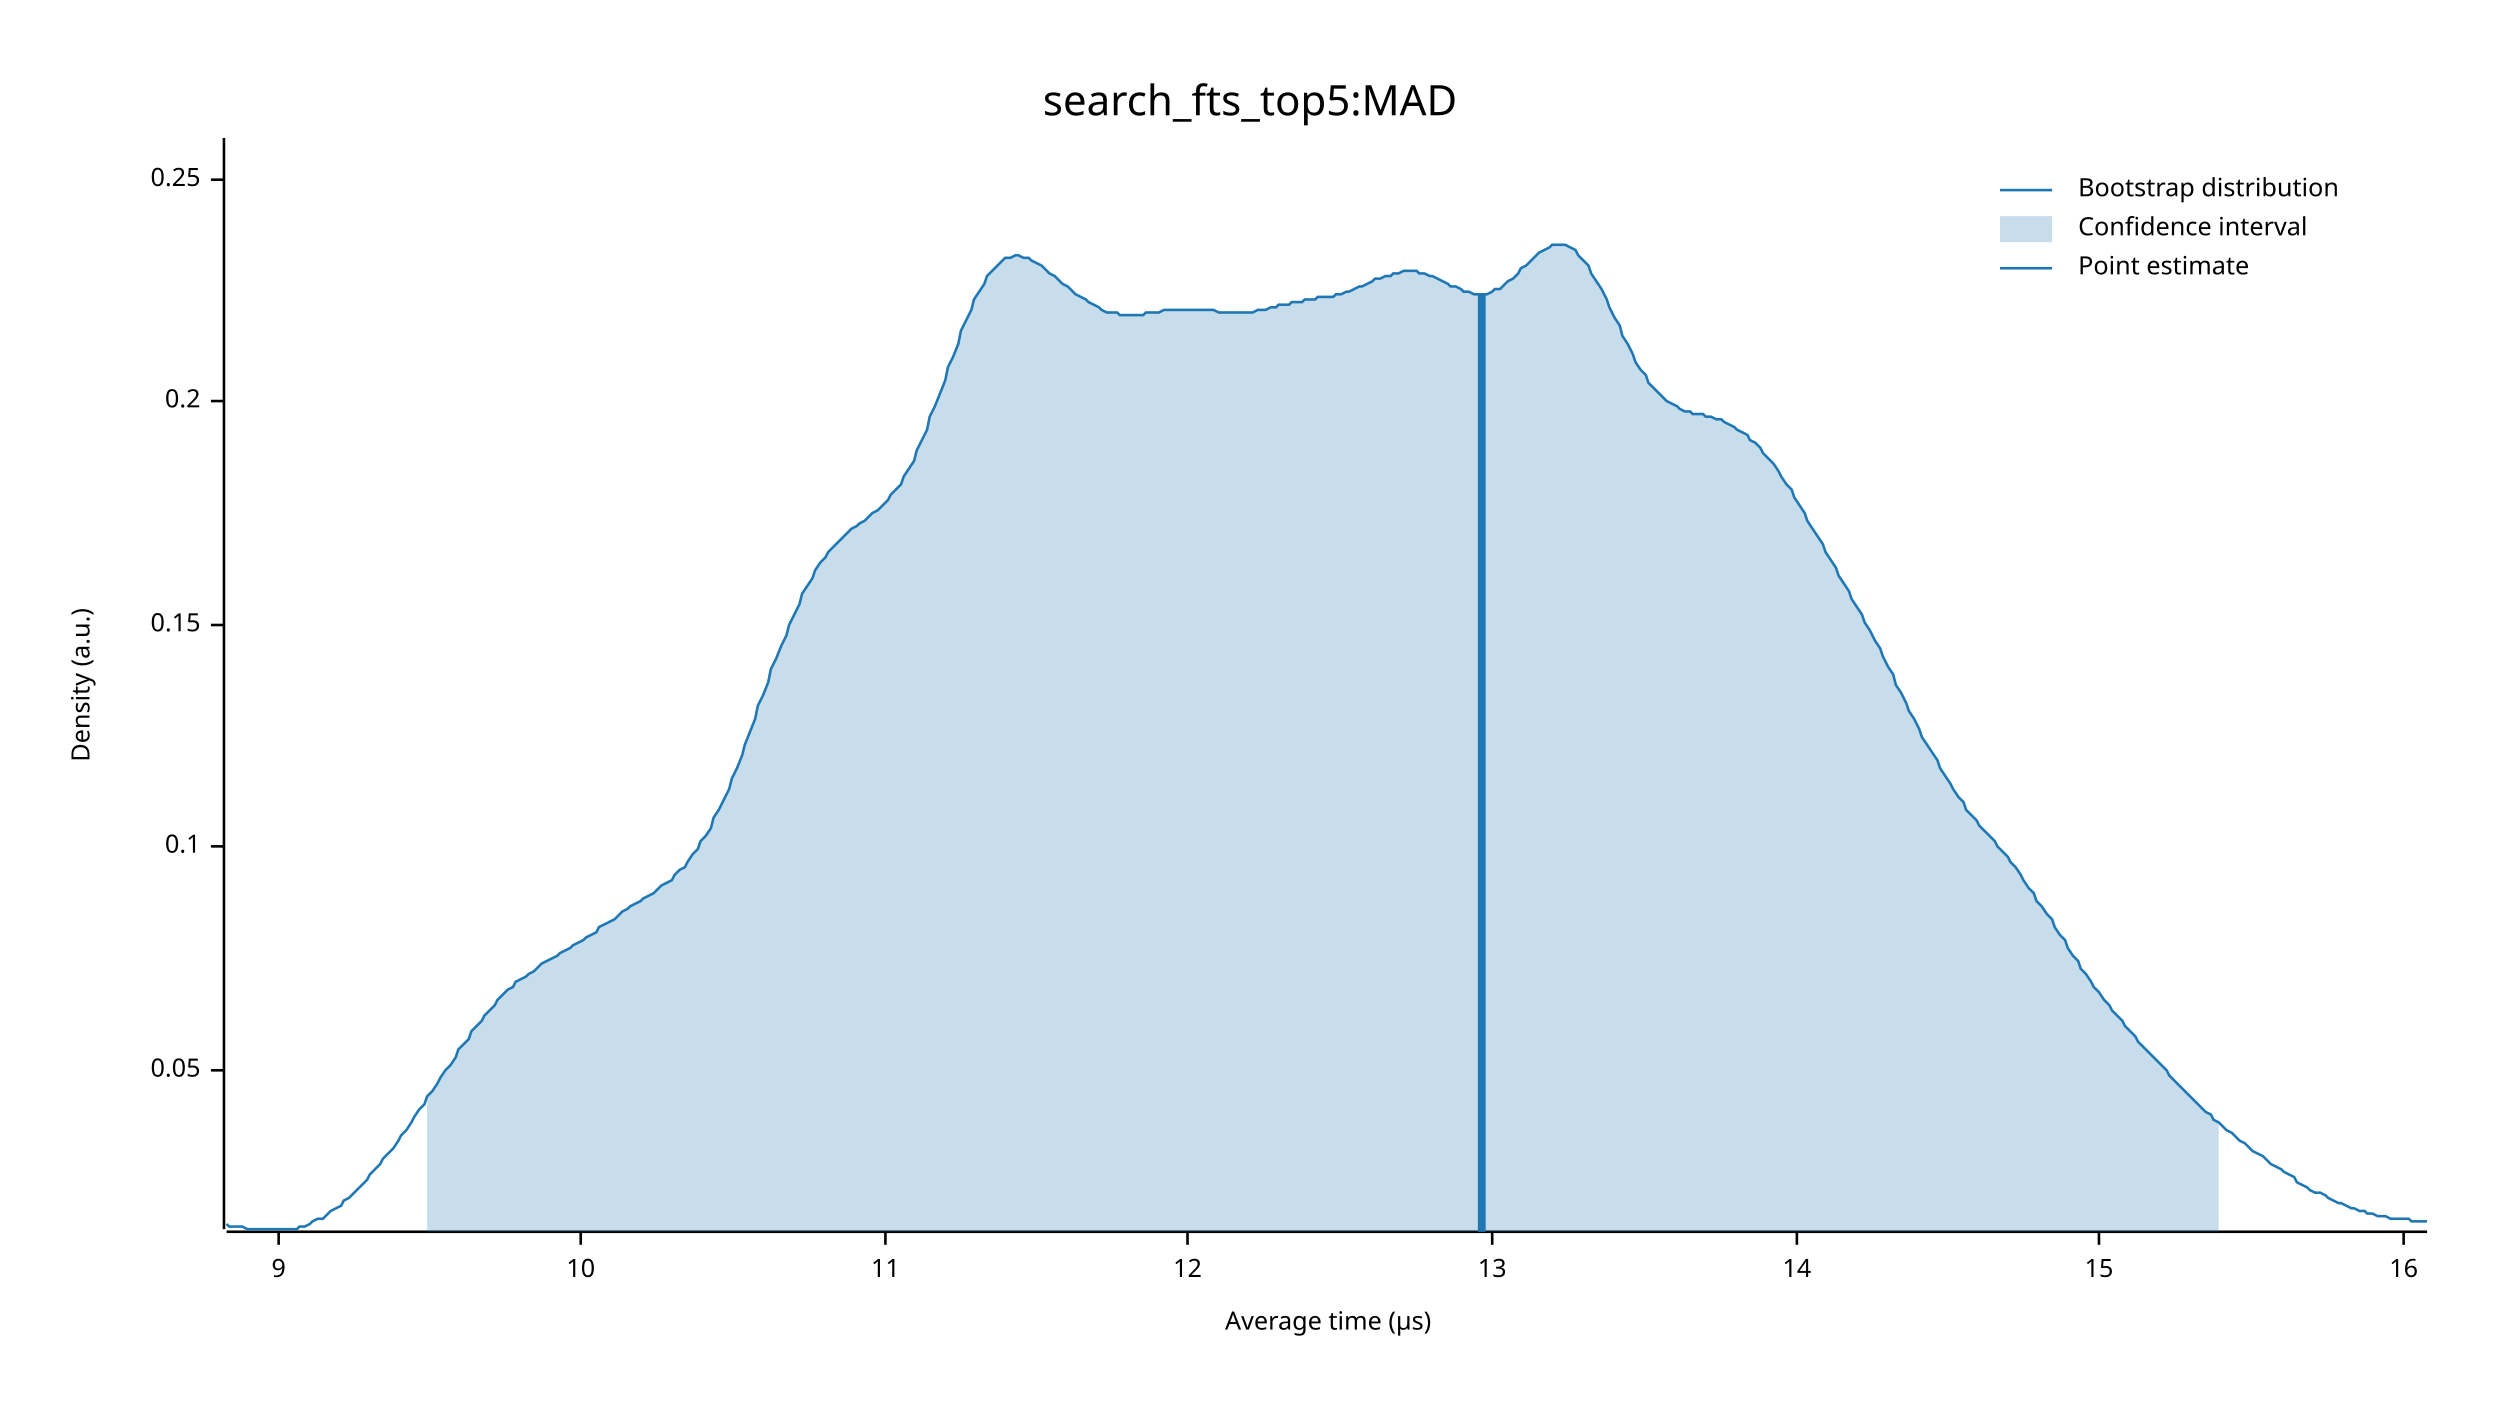
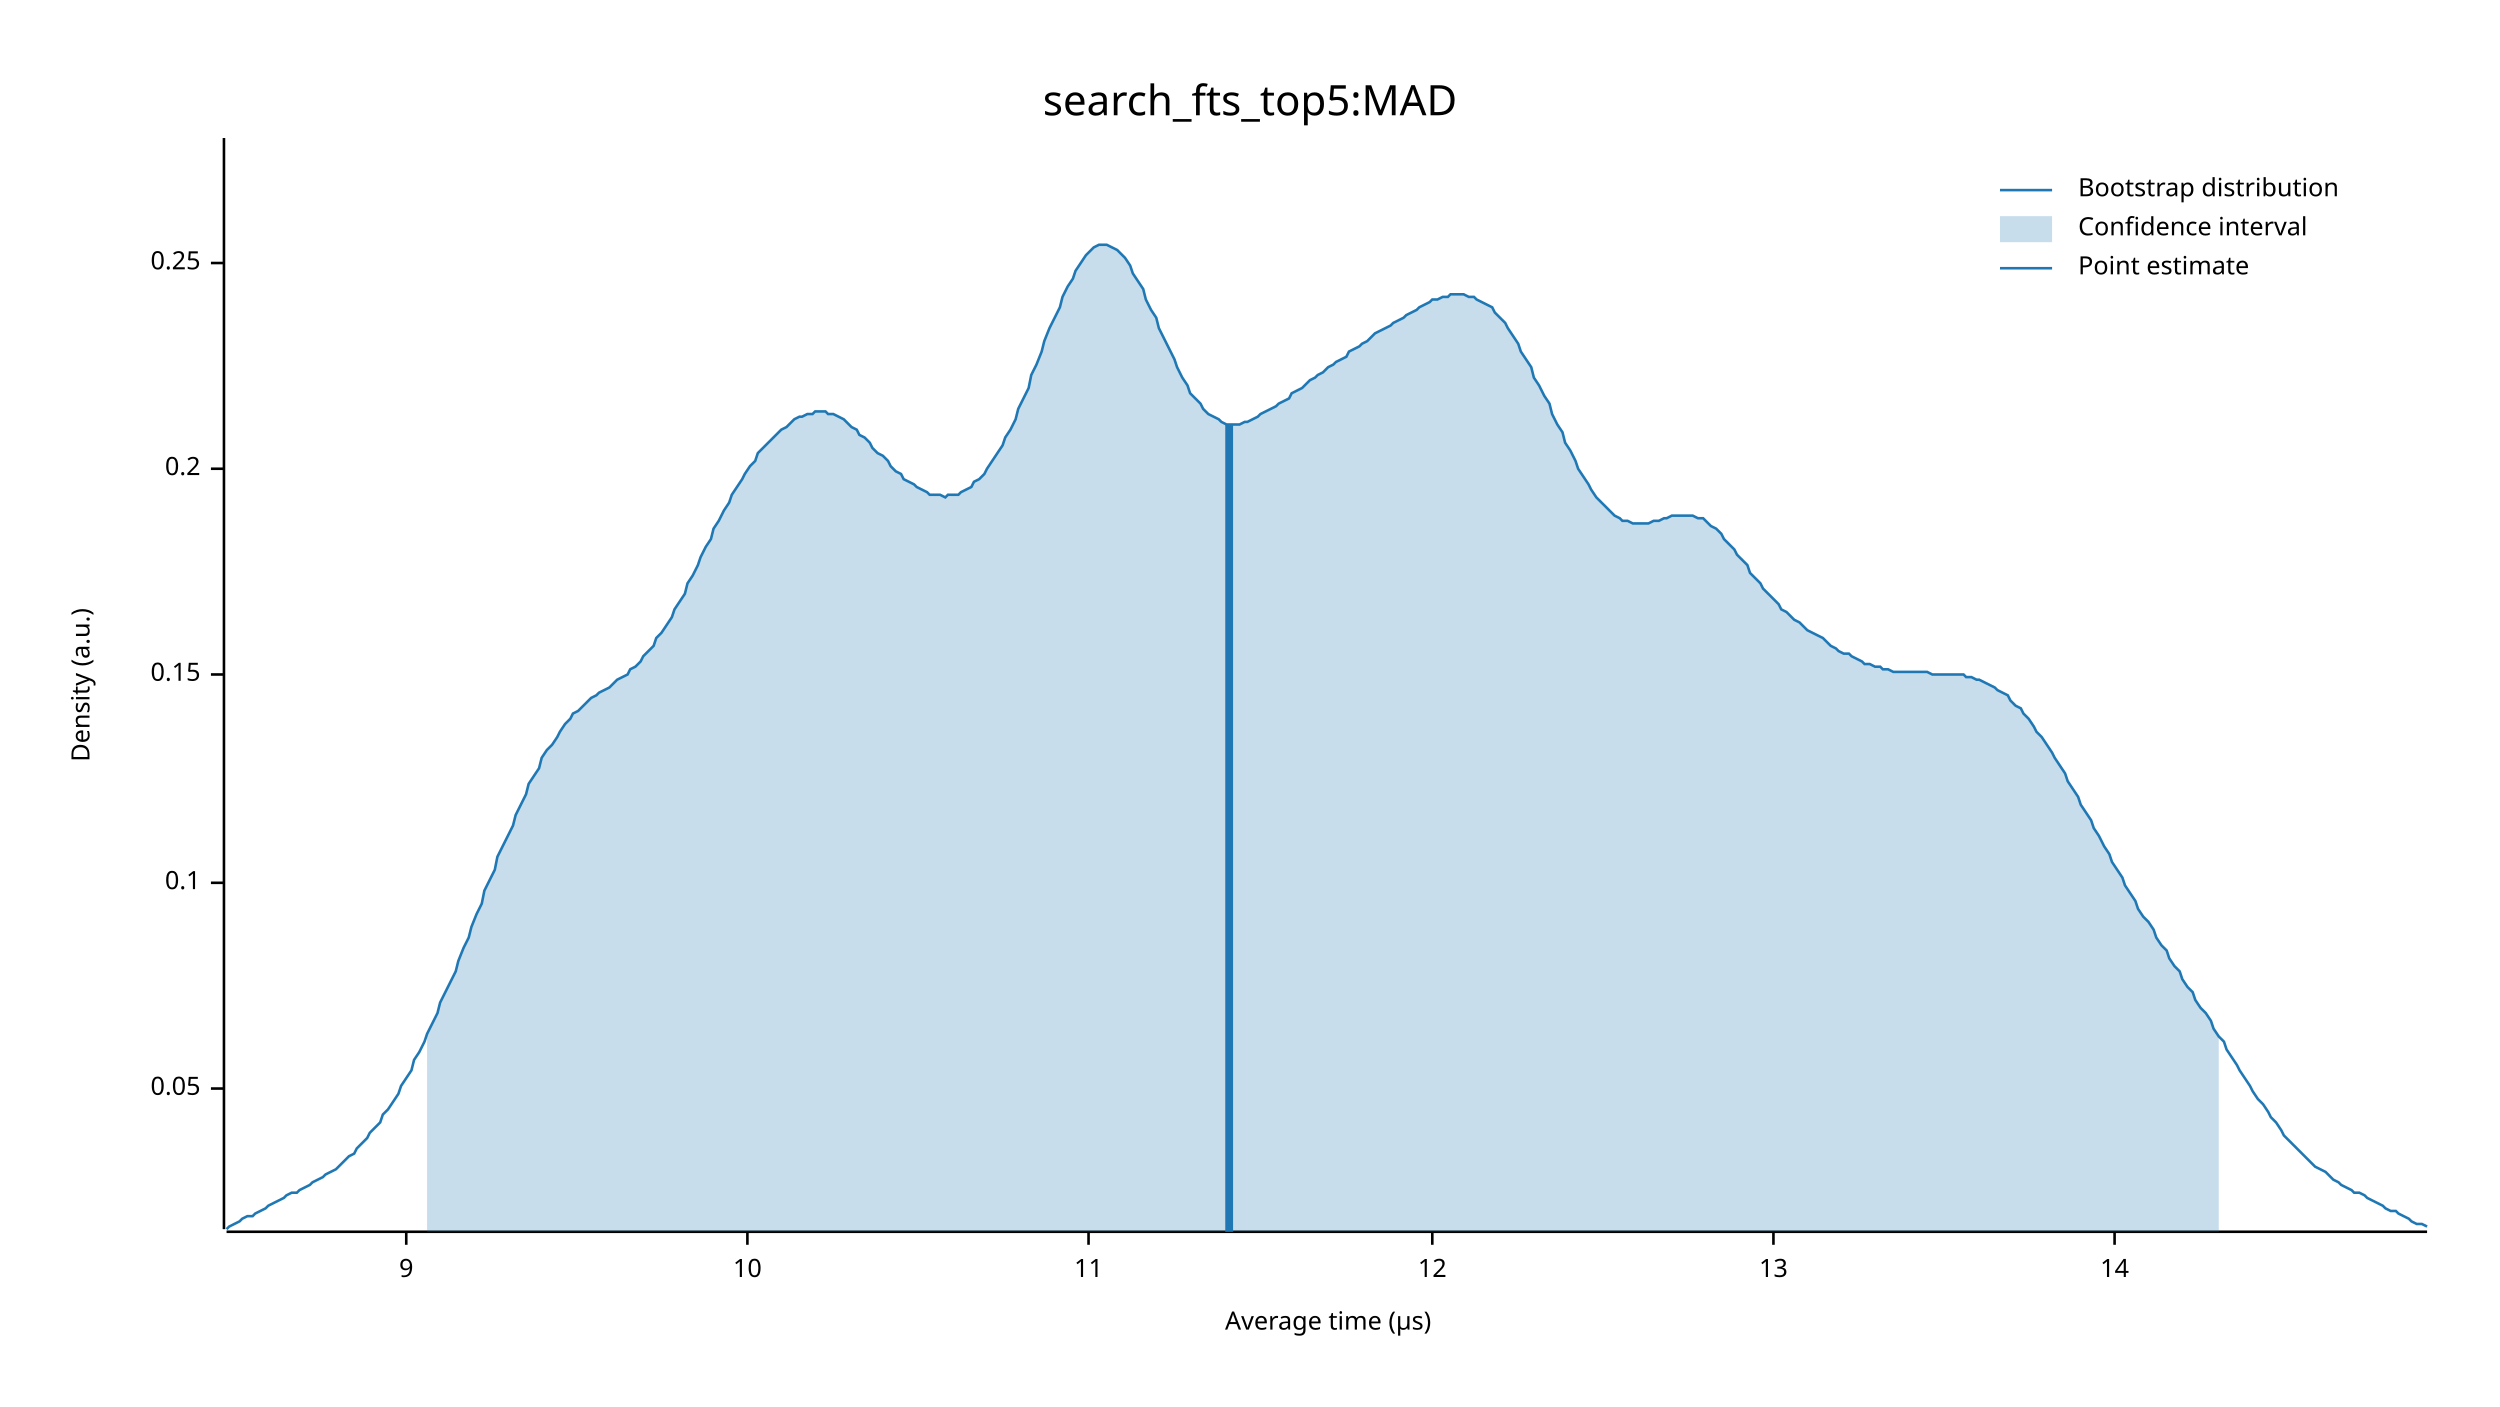
<svg xmlns="http://www.w3.org/2000/svg" width="960" height="540" viewBox="0 0 960 540">
  <text x="480" y="32" dy="0.76em" text-anchor="middle" font-family="sans-serif" font-size="16.129" opacity="1" fill="#000000">
search_fts_top5:MAD
</text>
  <text x="27" y="263" dy="0.76em" text-anchor="middle" font-family="sans-serif" font-size="9.677" opacity="1" fill="#000000" transform="rotate(270, 27, 263)">
Density (a.u.)
</text>
  <text x="510" y="513" dy="-0.5ex" text-anchor="middle" font-family="sans-serif" font-size="9.677" opacity="1" fill="#000000">
Average time (µs)
</text>
  <polyline fill="none" opacity="1" stroke="#000000" stroke-width="1" points="86,53 86,472 " />
-   <text x="77" y="411" dy="0.5ex" text-anchor="end" font-family="sans-serif" font-size="9.677" opacity="1" fill="#000000">
+   <text x="77" y="418" dy="0.5ex" text-anchor="end" font-family="sans-serif" font-size="9.677" opacity="1" fill="#000000">
0.05
</text>
-   <polyline fill="none" opacity="1" stroke="#000000" stroke-width="1" points="81,411 86,411 " />
-   <text x="77" y="325" dy="0.5ex" text-anchor="end" font-family="sans-serif" font-size="9.677" opacity="1" fill="#000000">
+   <polyline fill="none" opacity="1" stroke="#000000" stroke-width="1" points="81,418 86,418 " />
+   <text x="77" y="339" dy="0.5ex" text-anchor="end" font-family="sans-serif" font-size="9.677" opacity="1" fill="#000000">
0.1
</text>
-   <polyline fill="none" opacity="1" stroke="#000000" stroke-width="1" points="81,325 86,325 " />
-   <text x="77" y="240" dy="0.5ex" text-anchor="end" font-family="sans-serif" font-size="9.677" opacity="1" fill="#000000">
+   <polyline fill="none" opacity="1" stroke="#000000" stroke-width="1" points="81,339 86,339 " />
+   <text x="77" y="259" dy="0.5ex" text-anchor="end" font-family="sans-serif" font-size="9.677" opacity="1" fill="#000000">
0.15
</text>
-   <polyline fill="none" opacity="1" stroke="#000000" stroke-width="1" points="81,240 86,240 " />
-   <text x="77" y="154" dy="0.5ex" text-anchor="end" font-family="sans-serif" font-size="9.677" opacity="1" fill="#000000">
+   <polyline fill="none" opacity="1" stroke="#000000" stroke-width="1" points="81,259 86,259 " />
+   <text x="77" y="180" dy="0.5ex" text-anchor="end" font-family="sans-serif" font-size="9.677" opacity="1" fill="#000000">
0.2
</text>
-   <polyline fill="none" opacity="1" stroke="#000000" stroke-width="1" points="81,154 86,154 " />
-   <text x="77" y="69" dy="0.5ex" text-anchor="end" font-family="sans-serif" font-size="9.677" opacity="1" fill="#000000">
+   <polyline fill="none" opacity="1" stroke="#000000" stroke-width="1" points="81,180 86,180 " />
+   <text x="77" y="101" dy="0.5ex" text-anchor="end" font-family="sans-serif" font-size="9.677" opacity="1" fill="#000000">
0.25
</text>
-   <polyline fill="none" opacity="1" stroke="#000000" stroke-width="1" points="81,69 86,69 " />
+   <polyline fill="none" opacity="1" stroke="#000000" stroke-width="1" points="81,101 86,101 " />
  <polyline fill="none" opacity="1" stroke="#000000" stroke-width="1" points="87,473 932,473 " />
-   <text x="107" y="483" dy="0.76em" text-anchor="middle" font-family="sans-serif" font-size="9.677" opacity="1" fill="#000000">
+   <text x="156" y="483" dy="0.76em" text-anchor="middle" font-family="sans-serif" font-size="9.677" opacity="1" fill="#000000">
9
</text>
-   <polyline fill="none" opacity="1" stroke="#000000" stroke-width="1" points="107,473 107,478 " />
-   <text x="223" y="483" dy="0.76em" text-anchor="middle" font-family="sans-serif" font-size="9.677" opacity="1" fill="#000000">
+   <polyline fill="none" opacity="1" stroke="#000000" stroke-width="1" points="156,473 156,478 " />
+   <text x="287" y="483" dy="0.76em" text-anchor="middle" font-family="sans-serif" font-size="9.677" opacity="1" fill="#000000">
10
</text>
-   <polyline fill="none" opacity="1" stroke="#000000" stroke-width="1" points="223,473 223,478 " />
-   <text x="340" y="483" dy="0.76em" text-anchor="middle" font-family="sans-serif" font-size="9.677" opacity="1" fill="#000000">
+   <polyline fill="none" opacity="1" stroke="#000000" stroke-width="1" points="287,473 287,478 " />
+   <text x="418" y="483" dy="0.76em" text-anchor="middle" font-family="sans-serif" font-size="9.677" opacity="1" fill="#000000">
11
</text>
-   <polyline fill="none" opacity="1" stroke="#000000" stroke-width="1" points="340,473 340,478 " />
-   <text x="456" y="483" dy="0.76em" text-anchor="middle" font-family="sans-serif" font-size="9.677" opacity="1" fill="#000000">
+   <polyline fill="none" opacity="1" stroke="#000000" stroke-width="1" points="418,473 418,478 " />
+   <text x="550" y="483" dy="0.76em" text-anchor="middle" font-family="sans-serif" font-size="9.677" opacity="1" fill="#000000">
12
</text>
-   <polyline fill="none" opacity="1" stroke="#000000" stroke-width="1" points="456,473 456,478 " />
-   <text x="573" y="483" dy="0.76em" text-anchor="middle" font-family="sans-serif" font-size="9.677" opacity="1" fill="#000000">
+   <polyline fill="none" opacity="1" stroke="#000000" stroke-width="1" points="550,473 550,478 " />
+   <text x="681" y="483" dy="0.76em" text-anchor="middle" font-family="sans-serif" font-size="9.677" opacity="1" fill="#000000">
13
</text>
-   <polyline fill="none" opacity="1" stroke="#000000" stroke-width="1" points="573,473 573,478 " />
-   <text x="690" y="483" dy="0.76em" text-anchor="middle" font-family="sans-serif" font-size="9.677" opacity="1" fill="#000000">
+   <polyline fill="none" opacity="1" stroke="#000000" stroke-width="1" points="681,473 681,478 " />
+   <text x="812" y="483" dy="0.76em" text-anchor="middle" font-family="sans-serif" font-size="9.677" opacity="1" fill="#000000">
14
</text>
-   <polyline fill="none" opacity="1" stroke="#000000" stroke-width="1" points="690,473 690,478 " />
-   <text x="806" y="483" dy="0.76em" text-anchor="middle" font-family="sans-serif" font-size="9.677" opacity="1" fill="#000000">
- 15
- </text>
-   <polyline fill="none" opacity="1" stroke="#000000" stroke-width="1" points="806,473 806,478 " />
-   <text x="923" y="483" dy="0.76em" text-anchor="middle" font-family="sans-serif" font-size="9.677" opacity="1" fill="#000000">
- 16
- </text>
-   <polyline fill="none" opacity="1" stroke="#000000" stroke-width="1" points="923,473 923,478 " />
-   <polyline fill="none" opacity="1" stroke="#1F78B4" stroke-width="1" points="87,470 88,471 90,471 92,471 93,471 95,472 97,472 98,472 100,472 102,472 103,472 105,472 107,472 109,472 110,472 112,472 114,472 115,471 117,471 119,470 120,469 122,468 124,468 125,467 127,465 129,464 131,463 132,461 134,460 136,458 137,457 139,455 141,453 142,451 144,449 146,447 147,445 149,443 151,441 153,438 154,436 156,434 158,431 159,429 161,426 163,424 164,421 166,419 168,416 169,414 171,411 173,409 175,406 176,403 178,401 180,399 181,396 183,394 185,392 186,390 188,388 190,386 191,384 193,382 195,380 197,379 198,377 200,376 202,375 203,374 205,373 207,371 208,370 210,369 212,368 214,367 215,366 217,365 219,364 220,363 222,362 224,361 225,360 227,359 229,358 230,356 232,355 234,354 236,353 237,352 239,350 241,349 242,348 244,347 246,346 247,345 249,344 251,343 252,342 254,340 256,339 258,338 259,336 261,334 263,333 264,331 266,328 268,326 269,323 271,321 273,318 274,314 276,311 278,307 280,303 281,299 283,295 285,290 286,286 288,281 290,276 291,271 293,267 295,262 296,257 298,253 300,248 302,244 303,240 305,236 307,232 308,228 310,225 312,222 313,219 315,216 317,214 318,212 320,210 322,208 324,206 325,205 327,203 329,202 330,201 332,200 334,198 335,197 337,196 339,194 341,192 342,190 344,188 346,186 347,183 349,180 351,177 352,173 354,169 356,165 357,160 359,156 361,151 363,146 364,141 366,137 368,132 369,127 371,123 373,119 374,115 376,112 378,109 379,106 381,104 383,102 385,100 386,99 388,99 390,98 391,98 393,99 395,99 396,100 398,101 400,102 401,103 403,105 405,106 407,108 408,109 410,110 412,112 413,113 415,114 417,115 418,116 420,117 422,118 423,119 425,120 427,120 429,120 430,121 432,121 434,121 435,121 437,121 439,121 440,120 442,120 444,120 445,120 447,119 449,119 451,119 452,119 454,119 456,119 457,119 459,119 461,119 462,119 464,119 466,119 468,120 469,120 471,120 473,120 474,120 476,120 478,120 479,120 481,120 483,119 484,119 486,119 488,118 490,118 491,117 493,117 495,117 496,116 498,116 500,116 501,115 503,115 505,115 506,114 508,114 510,114 512,114 513,113 515,113 517,112 518,112 520,111 522,110 523,110 525,109 527,108 528,107 530,107 532,106 534,106 535,105 537,105 539,104 540,104 542,104 544,104 545,105 547,105 549,106 550,106 552,107 554,108 556,109 557,110 559,110 561,111 562,112 564,112 566,113 567,113 569,113 571,113 573,112 574,111 576,111 578,109 579,108 581,107 583,105 584,103 586,102 588,100 589,99 591,97 593,96 595,95 596,94 598,94 600,94 601,94 603,95 605,96 606,98 608,100 610,102 611,105 613,108 615,111 617,115 618,118 620,122 622,125 623,129 625,132 627,136 628,139 630,142 632,144 633,147 635,149 637,151 639,153 640,154 642,155 644,156 645,157 647,158 649,158 650,159 652,159 654,159 655,160 657,160 659,161 661,161 662,162 664,163 666,164 667,165 669,166 671,167 672,169 674,170 676,172 677,174 679,176 681,178 683,181 684,183 686,186 688,188 689,191 691,194 693,197 694,200 696,203 698,206 700,209 701,212 703,215 705,218 706,221 708,224 710,227 711,230 713,233 715,236 716,239 718,242 720,246 722,249 723,252 725,256 727,259 728,263 730,266 732,270 733,273 735,276 737,280 738,283 740,286 742,289 744,292 745,295 747,298 749,301 750,303 752,306 754,308 755,311 757,313 759,315 760,317 762,319 764,321 766,323 767,325 769,327 771,329 772,331 774,333 776,336 777,338 779,341 781,343 782,346 784,348 786,351 788,353 789,356 791,359 793,361 794,364 796,367 798,369 799,372 801,374 803,377 804,379 806,381 808,384 810,386 811,388 813,390 815,392 816,394 818,396 820,398 821,400 823,402 825,404 827,406 828,407 830,409 832,411 833,413 835,415 837,417 838,418 840,420 842,422 843,423 845,425 847,427 849,428 850,430 852,431 854,433 855,434 857,435 859,437 860,438 862,439 864,441 865,442 867,443 869,444 871,446 872,447 874,448 876,449 877,450 879,451 881,452 882,454 884,455 886,456 887,457 889,458 891,458 893,459 894,460 896,461 898,462 899,462 901,463 903,464 904,464 906,465 908,465 909,466 911,466 913,467 915,467 916,467 918,468 920,468 921,468 923,468 925,468 926,469 928,469 930,469 932,469 " />
-   <polygon opacity="0.25" fill="#1F78B4" points="164,421 166,419 168,416 169,414 171,411 173,409 175,406 176,403 178,401 180,399 181,396 183,394 185,392 186,390 188,388 190,386 191,384 193,382 195,380 197,379 198,377 200,376 202,375 203,374 205,373 207,371 208,370 210,369 212,368 214,367 215,366 217,365 219,364 220,363 222,362 224,361 225,360 227,359 229,358 230,356 232,355 234,354 236,353 237,352 239,350 241,349 242,348 244,347 246,346 247,345 249,344 251,343 252,342 254,340 256,339 258,338 259,336 261,334 263,333 264,331 266,328 268,326 269,323 271,321 273,318 274,314 276,311 278,307 280,303 281,299 283,295 285,290 286,286 288,281 290,276 291,271 293,267 295,262 296,257 298,253 300,248 302,244 303,240 305,236 307,232 308,228 310,225 312,222 313,219 315,216 317,214 318,212 320,210 322,208 324,206 325,205 327,203 329,202 330,201 332,200 334,198 335,197 337,196 339,194 341,192 342,190 344,188 346,186 347,183 349,180 351,177 352,173 354,169 356,165 357,160 359,156 361,151 363,146 364,141 366,137 368,132 369,127 371,123 373,119 374,115 376,112 378,109 379,106 381,104 383,102 385,100 386,99 388,99 390,98 391,98 393,99 395,99 396,100 398,101 400,102 401,103 403,105 405,106 407,108 408,109 410,110 412,112 413,113 415,114 417,115 418,116 420,117 422,118 423,119 425,120 427,120 429,120 430,121 432,121 434,121 435,121 437,121 439,121 440,120 442,120 444,120 445,120 447,119 449,119 451,119 452,119 454,119 456,119 457,119 459,119 461,119 462,119 464,119 466,119 468,120 469,120 471,120 473,120 474,120 476,120 478,120 479,120 481,120 483,119 484,119 486,119 488,118 490,118 491,117 493,117 495,117 496,116 498,116 500,116 501,115 503,115 505,115 506,114 508,114 510,114 512,114 513,113 515,113 517,112 518,112 520,111 522,110 523,110 525,109 527,108 528,107 530,107 532,106 534,106 535,105 537,105 539,104 540,104 542,104 544,104 545,105 547,105 549,106 550,106 552,107 554,108 556,109 557,110 559,110 561,111 562,112 564,112 566,113 567,113 569,113 571,113 573,112 574,111 576,111 578,109 579,108 581,107 583,105 584,103 586,102 588,100 589,99 591,97 593,96 595,95 596,94 598,94 600,94 601,94 603,95 605,96 606,98 608,100 610,102 611,105 613,108 615,111 617,115 618,118 620,122 622,125 623,129 625,132 627,136 628,139 630,142 632,144 633,147 635,149 637,151 639,153 640,154 642,155 644,156 645,157 647,158 649,158 650,159 652,159 654,159 655,160 657,160 659,161 661,161 662,162 664,163 666,164 667,165 669,166 671,167 672,169 674,170 676,172 677,174 679,176 681,178 683,181 684,183 686,186 688,188 689,191 691,194 693,197 694,200 696,203 698,206 700,209 701,212 703,215 705,218 706,221 708,224 710,227 711,230 713,233 715,236 716,239 718,242 720,246 722,249 723,252 725,256 727,259 728,263 730,266 732,270 733,273 735,276 737,280 738,283 740,286 742,289 744,292 745,295 747,298 749,301 750,303 752,306 754,308 755,311 757,313 759,315 760,317 762,319 764,321 766,323 767,325 769,327 771,329 772,331 774,333 776,336 777,338 779,341 781,343 782,346 784,348 786,351 788,353 789,356 791,359 793,361 794,364 796,367 798,369 799,372 801,374 803,377 804,379 806,381 808,384 810,386 811,388 813,390 815,392 816,394 818,396 820,398 821,400 823,402 825,404 827,406 828,407 830,409 832,411 833,413 835,415 837,417 838,418 840,420 842,422 843,423 845,425 847,427 849,428 850,430 852,431 852,473 164,473 " />
-   <polyline fill="none" opacity="1" stroke="#1F78B4" stroke-width="3" points="569,473 569,113 " />
+   <polyline fill="none" opacity="1" stroke="#000000" stroke-width="1" points="812,473 812,478 " />
+   <polyline fill="none" opacity="1" stroke="#1F78B4" stroke-width="1" points="87,472 88,471 90,470 92,469 93,468 95,467 97,467 98,466 100,465 102,464 103,463 105,462 107,461 109,460 110,459 112,458 114,458 115,457 117,456 119,455 120,454 122,453 124,452 125,451 127,450 129,449 131,447 132,446 134,444 136,443 137,441 139,439 141,437 142,435 144,433 146,431 147,428 149,426 151,423 153,420 154,417 156,414 158,411 159,407 161,404 163,400 164,397 166,393 168,389 169,385 171,381 173,377 175,373 176,369 178,364 180,360 181,356 183,351 185,347 186,342 188,338 190,334 191,329 193,325 195,321 197,317 198,313 200,309 202,305 203,301 205,298 207,295 208,291 210,288 212,286 214,283 215,281 217,278 219,276 220,274 222,273 224,271 225,270 227,268 229,267 230,266 232,265 234,264 236,262 237,261 239,260 241,259 242,257 244,256 246,254 247,252 249,250 251,248 252,245 254,243 256,240 258,237 259,234 261,231 263,228 264,224 266,221 268,217 269,214 271,210 273,207 274,203 276,200 278,196 280,193 281,190 283,187 285,184 286,182 288,179 290,177 291,174 293,172 295,170 296,169 298,167 300,165 302,164 303,163 305,161 307,160 308,160 310,159 312,159 313,158 315,158 317,158 318,159 320,159 322,160 324,161 325,162 327,164 329,165 330,167 332,168 334,170 335,172 337,174 339,175 341,177 342,179 344,181 346,182 347,184 349,185 351,186 352,187 354,188 356,189 357,190 359,190 361,190 363,191 364,190 366,190 368,190 369,189 371,188 373,187 374,185 376,184 378,182 379,180 381,177 383,174 385,171 386,168 388,165 390,161 391,157 393,153 395,149 396,144 398,140 400,135 401,131 403,126 405,122 407,118 408,114 410,110 412,107 413,104 415,101 417,98 418,97 420,95 422,94 423,94 425,94 427,95 429,96 430,97 432,99 434,102 435,105 437,108 439,111 440,115 442,119 444,122 445,126 447,130 449,134 451,138 452,141 454,145 456,148 457,151 459,153 461,155 462,157 464,159 466,160 468,161 469,162 471,163 473,163 474,163 476,163 478,162 479,162 481,161 483,160 484,159 486,158 488,157 490,156 491,155 493,154 495,153 496,151 498,150 500,149 501,148 503,146 505,145 506,144 508,143 510,141 512,140 513,139 515,138 517,137 518,135 520,134 522,133 523,132 525,131 527,129 528,128 530,127 532,126 534,125 535,124 537,123 539,122 540,121 542,120 544,119 545,118 547,117 549,116 550,115 552,115 554,114 556,114 557,113 559,113 561,113 562,113 564,114 566,114 567,115 569,116 571,117 573,118 574,120 576,122 578,124 579,126 581,129 583,132 584,135 586,138 588,141 589,145 591,148 593,152 595,155 596,159 598,163 600,166 601,170 603,173 605,177 606,180 608,183 610,186 611,188 613,191 615,193 617,195 618,196 620,198 622,199 623,200 625,200 627,201 628,201 630,201 632,201 633,201 635,200 637,200 639,199 640,199 642,198 644,198 645,198 647,198 649,198 650,198 652,199 654,199 655,200 657,202 659,203 661,205 662,207 664,209 666,211 667,213 669,215 671,217 672,220 674,222 676,224 677,226 679,228 681,230 683,232 684,234 686,235 688,237 689,238 691,239 693,241 694,242 696,243 698,244 700,245 701,246 703,248 705,249 706,250 708,251 710,251 711,252 713,253 715,254 716,255 718,255 720,256 722,256 723,257 725,257 727,258 728,258 730,258 732,258 733,258 735,258 737,258 738,258 740,258 742,259 744,259 745,259 747,259 749,259 750,259 752,259 754,259 755,260 757,260 759,261 760,261 762,262 764,263 766,264 767,265 769,266 771,267 772,269 774,271 776,272 777,274 779,276 781,279 782,281 784,283 786,286 788,289 789,291 791,294 793,297 794,300 796,303 798,306 799,309 801,312 803,315 804,318 806,321 808,325 810,328 811,331 813,334 815,337 816,340 818,343 820,346 821,349 823,352 825,354 827,357 828,360 830,363 832,365 833,368 835,371 837,373 838,376 840,379 842,381 843,384 845,387 847,389 849,392 850,395 852,398 854,400 855,403 857,406 859,409 860,411 862,414 864,417 865,419 867,422 869,424 871,427 872,429 874,431 876,434 877,436 879,438 881,440 882,441 884,443 886,445 887,446 889,448 891,449 893,450 894,451 896,453 898,454 899,455 901,456 903,457 904,458 906,458 908,459 909,460 911,461 913,462 915,463 916,464 918,465 920,465 921,466 923,467 925,468 926,469 928,470 930,470 932,471 " />
+   <polygon opacity="0.25" fill="#1F78B4" points="164,397 166,393 168,389 169,385 171,381 173,377 175,373 176,369 178,364 180,360 181,356 183,351 185,347 186,342 188,338 190,334 191,329 193,325 195,321 197,317 198,313 200,309 202,305 203,301 205,298 207,295 208,291 210,288 212,286 214,283 215,281 217,278 219,276 220,274 222,273 224,271 225,270 227,268 229,267 230,266 232,265 234,264 236,262 237,261 239,260 241,259 242,257 244,256 246,254 247,252 249,250 251,248 252,245 254,243 256,240 258,237 259,234 261,231 263,228 264,224 266,221 268,217 269,214 271,210 273,207 274,203 276,200 278,196 280,193 281,190 283,187 285,184 286,182 288,179 290,177 291,174 293,172 295,170 296,169 298,167 300,165 302,164 303,163 305,161 307,160 308,160 310,159 312,159 313,158 315,158 317,158 318,159 320,159 322,160 324,161 325,162 327,164 329,165 330,167 332,168 334,170 335,172 337,174 339,175 341,177 342,179 344,181 346,182 347,184 349,185 351,186 352,187 354,188 356,189 357,190 359,190 361,190 363,191 364,190 366,190 368,190 369,189 371,188 373,187 374,185 376,184 378,182 379,180 381,177 383,174 385,171 386,168 388,165 390,161 391,157 393,153 395,149 396,144 398,140 400,135 401,131 403,126 405,122 407,118 408,114 410,110 412,107 413,104 415,101 417,98 418,97 420,95 422,94 423,94 425,94 427,95 429,96 430,97 432,99 434,102 435,105 437,108 439,111 440,115 442,119 444,122 445,126 447,130 449,134 451,138 452,141 454,145 456,148 457,151 459,153 461,155 462,157 464,159 466,160 468,161 469,162 471,163 473,163 474,163 476,163 478,162 479,162 481,161 483,160 484,159 486,158 488,157 490,156 491,155 493,154 495,153 496,151 498,150 500,149 501,148 503,146 505,145 506,144 508,143 510,141 512,140 513,139 515,138 517,137 518,135 520,134 522,133 523,132 525,131 527,129 528,128 530,127 532,126 534,125 535,124 537,123 539,122 540,121 542,120 544,119 545,118 547,117 549,116 550,115 552,115 554,114 556,114 557,113 559,113 561,113 562,113 564,114 566,114 567,115 569,116 571,117 573,118 574,120 576,122 578,124 579,126 581,129 583,132 584,135 586,138 588,141 589,145 591,148 593,152 595,155 596,159 598,163 600,166 601,170 603,173 605,177 606,180 608,183 610,186 611,188 613,191 615,193 617,195 618,196 620,198 622,199 623,200 625,200 627,201 628,201 630,201 632,201 633,201 635,200 637,200 639,199 640,199 642,198 644,198 645,198 647,198 649,198 650,198 652,199 654,199 655,200 657,202 659,203 661,205 662,207 664,209 666,211 667,213 669,215 671,217 672,220 674,222 676,224 677,226 679,228 681,230 683,232 684,234 686,235 688,237 689,238 691,239 693,241 694,242 696,243 698,244 700,245 701,246 703,248 705,249 706,250 708,251 710,251 711,252 713,253 715,254 716,255 718,255 720,256 722,256 723,257 725,257 727,258 728,258 730,258 732,258 733,258 735,258 737,258 738,258 740,258 742,259 744,259 745,259 747,259 749,259 750,259 752,259 754,259 755,260 757,260 759,261 760,261 762,262 764,263 766,264 767,265 769,266 771,267 772,269 774,271 776,272 777,274 779,276 781,279 782,281 784,283 786,286 788,289 789,291 791,294 793,297 794,300 796,303 798,306 799,309 801,312 803,315 804,318 806,321 808,325 810,328 811,331 813,334 815,337 816,340 818,343 820,346 821,349 823,352 825,354 827,357 828,360 830,363 832,365 833,368 835,371 837,373 838,376 840,379 842,381 843,384 845,387 847,389 849,392 850,395 852,398 852,473 164,473 " />
+   <polyline fill="none" opacity="1" stroke="#1F78B4" stroke-width="3" points="472,473 472,163 " />
  <text x="798" y="68" dy="0.76em" text-anchor="start" font-family="sans-serif" font-size="9.677" opacity="1" fill="#000000">
Bootstrap distribution
</text>
  <text x="798" y="83" dy="0.76em" text-anchor="start" font-family="sans-serif" font-size="9.677" opacity="1" fill="#000000">
Confidence interval
</text>
  <text x="798" y="98" dy="0.76em" text-anchor="start" font-family="sans-serif" font-size="9.677" opacity="1" fill="#000000">
Point estimate
</text>
  <polyline fill="none" opacity="1" stroke="#1F78B4" stroke-width="1" points="768,73 788,73 " />
  <rect x="768" y="83" width="20" height="10" opacity="0.25" fill="#1F78B4" stroke="none" />
  <polyline fill="none" opacity="1" stroke="#1F78B4" stroke-width="1" points="768,103 788,103 " />
</svg>
